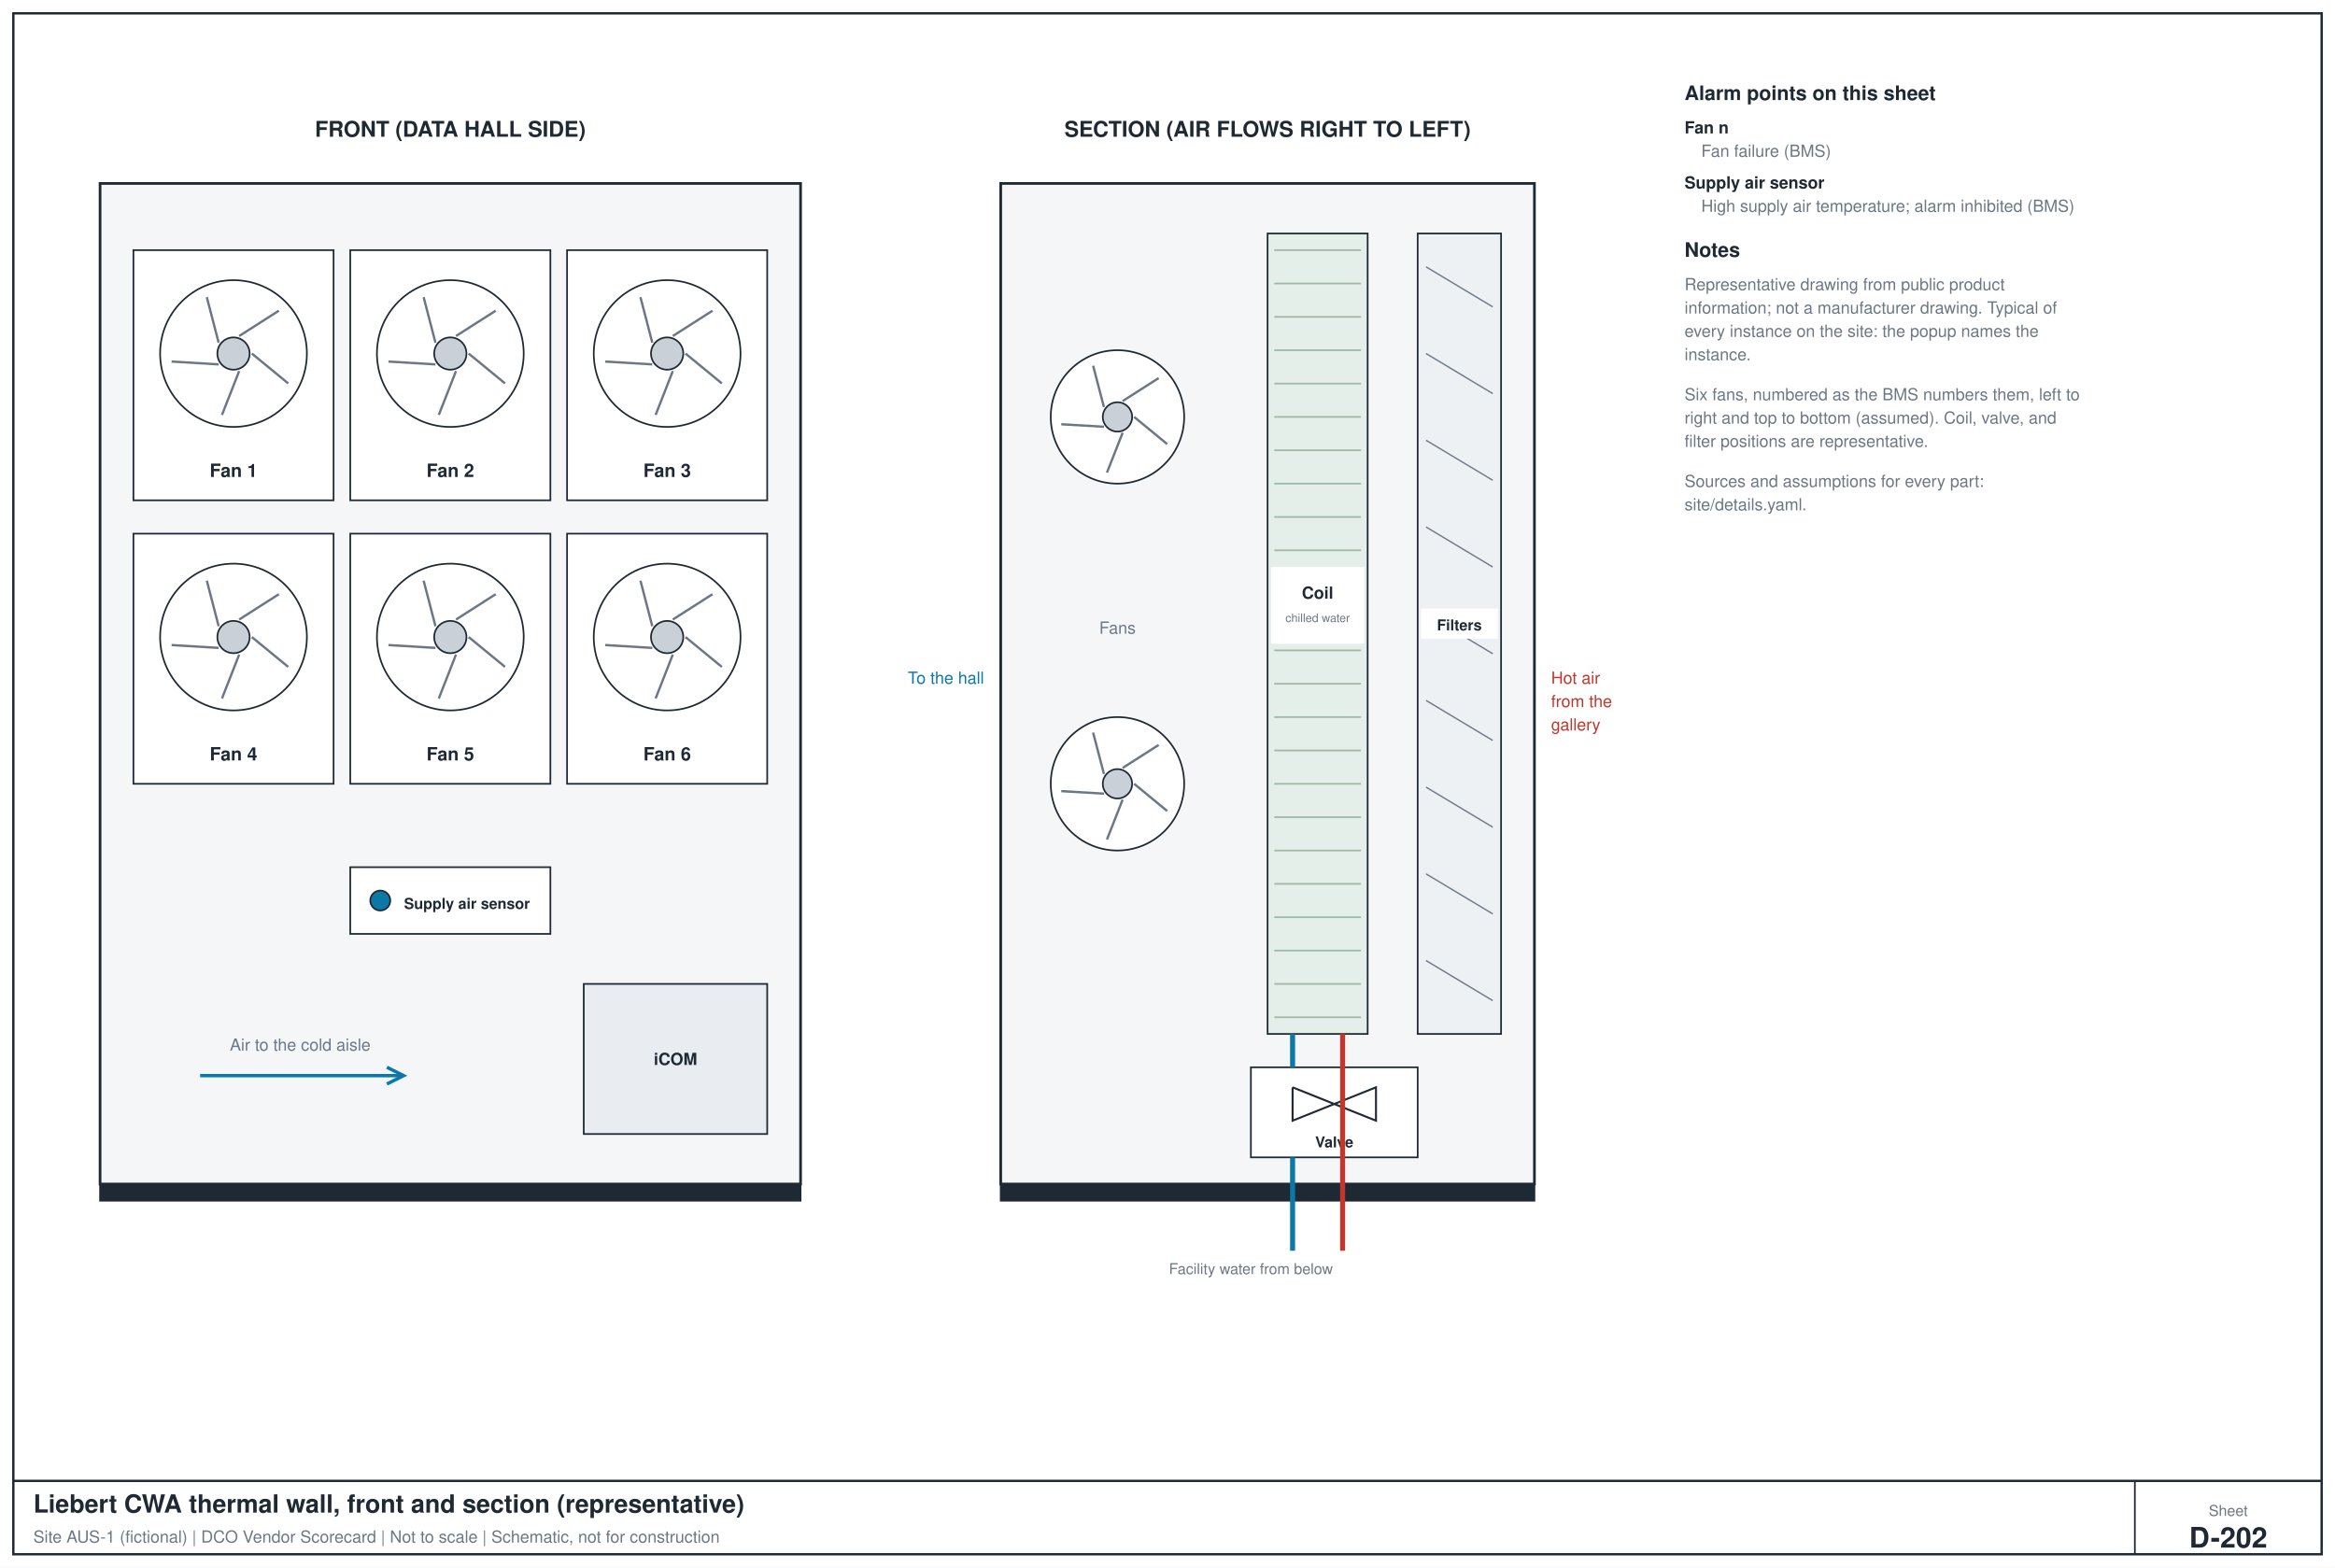
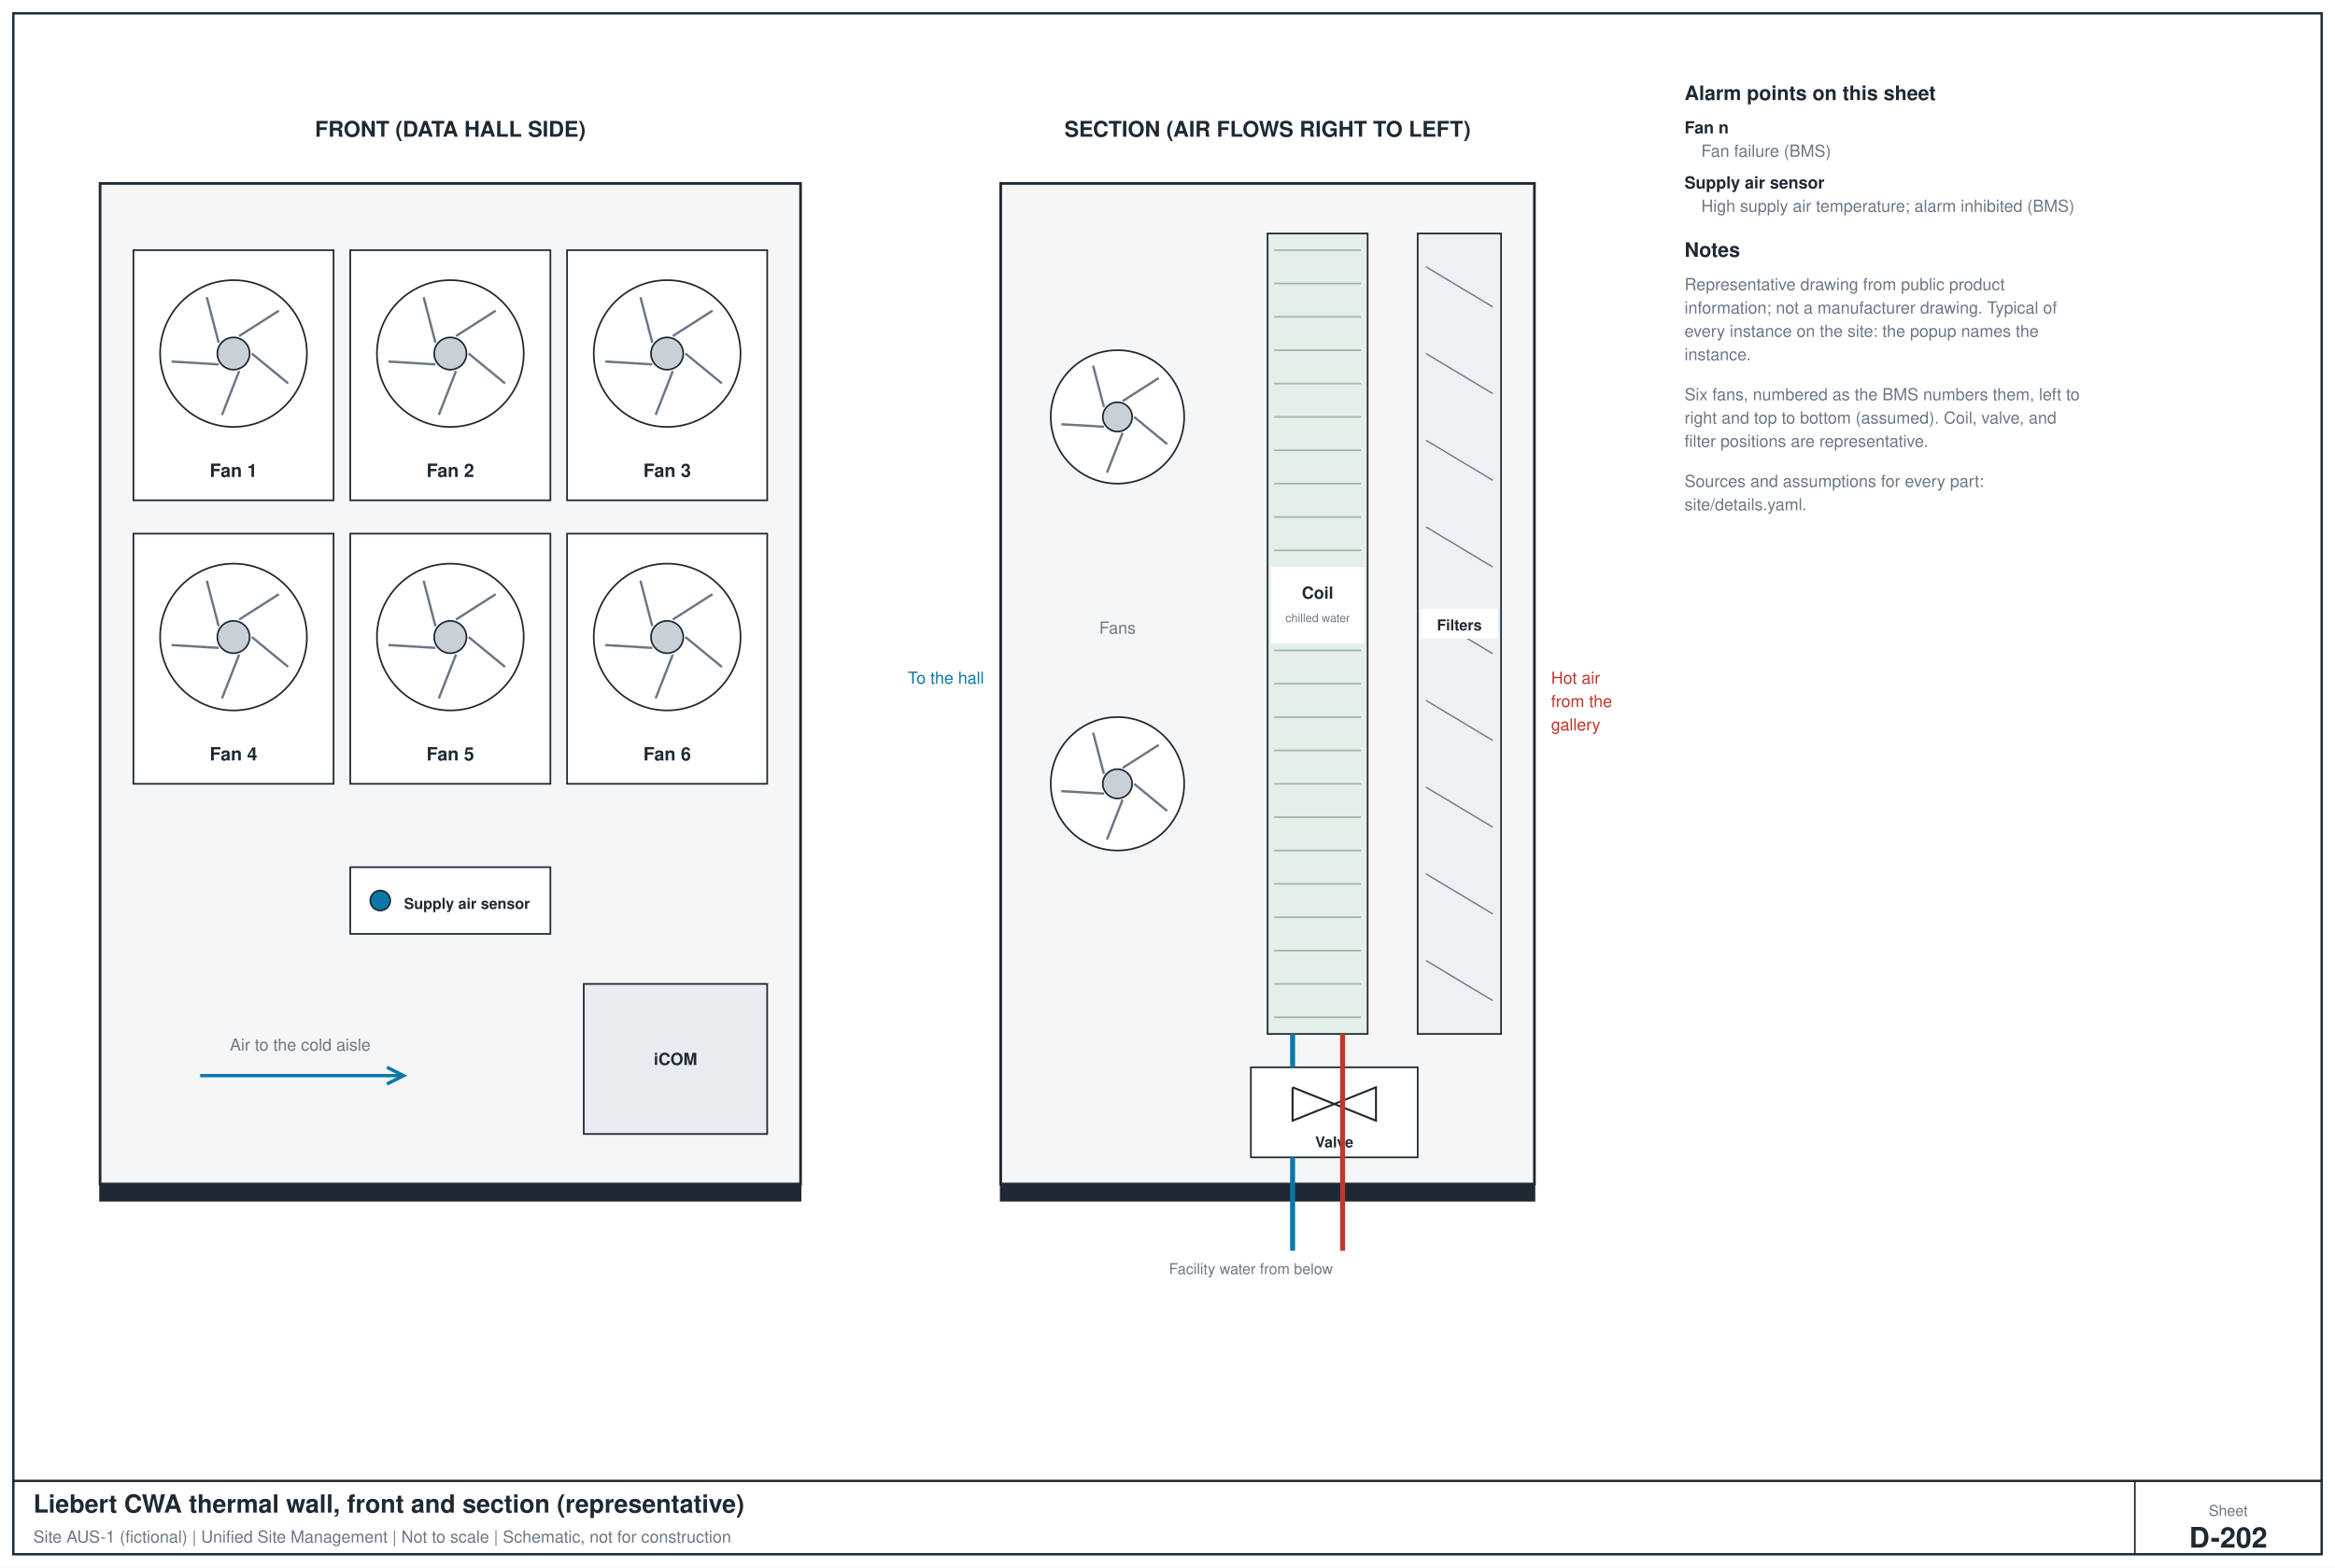
<svg xmlns="http://www.w3.org/2000/svg" width="1400" height="940" viewBox="0 0 1400 940">
  <rect width="100%" height="100%" fill="#ffffff" />
  <text x="270.0" y="82.0" font-family="Helvetica, Arial, sans-serif" font-size="13" text-anchor="middle" fill="#1e2933" font-weight="bold">FRONT (DATA HALL SIDE)</text>
  <rect x="60.0" y="110.0" width="420.0" height="600.0" rx="0" fill="#f4f6f8" stroke="#1e2933" stroke-width="1.6" />
  <rect x="60.0" y="710.0" width="420.0" height="10.0" rx="0" fill="#1e2933" stroke="#1e2933" stroke-width="1.0" />
  <rect x="80.0" y="150.0" width="120.0" height="150.0" rx="0" fill="#ffffff" stroke="#1e2933" stroke-width="1.0" />
  <circle cx="140.0" cy="212.0" r="44" fill="#ffffff" stroke="#1e2933" stroke-width="1.0" />
  <circle cx="140.0" cy="212.0" r="9.68" fill="#c9d0d8" stroke="#1e2933" stroke-width="1.0" />
  <line x1="151.0" y1="212.0" x2="172.8" y2="229.9" stroke="#6b7785" stroke-width="1.4" />
  <line x1="143.4" y1="222.5" x2="133.1" y2="248.8" stroke="#6b7785" stroke-width="1.4" />
  <line x1="131.1" y1="218.5" x2="102.9" y2="216.8" stroke="#6b7785" stroke-width="1.4" />
  <line x1="131.1" y1="205.5" x2="124.0" y2="178.2" stroke="#6b7785" stroke-width="1.4" />
  <line x1="143.4" y1="201.5" x2="167.2" y2="186.3" stroke="#6b7785" stroke-width="1.4" />
  <text x="140.0" y="286.0" font-family="Helvetica, Arial, sans-serif" font-size="11" text-anchor="middle" fill="#1e2933" font-weight="bold">Fan 1</text>
  <rect x="210.0" y="150.0" width="120.0" height="150.0" rx="0" fill="#ffffff" stroke="#1e2933" stroke-width="1.0" />
  <circle cx="270.0" cy="212.0" r="44" fill="#ffffff" stroke="#1e2933" stroke-width="1.0" />
  <circle cx="270.0" cy="212.0" r="9.68" fill="#c9d0d8" stroke="#1e2933" stroke-width="1.0" />
  <line x1="281.0" y1="212.0" x2="302.8" y2="229.9" stroke="#6b7785" stroke-width="1.4" />
  <line x1="273.4" y1="222.5" x2="263.1" y2="248.8" stroke="#6b7785" stroke-width="1.4" />
  <line x1="261.1" y1="218.5" x2="232.9" y2="216.8" stroke="#6b7785" stroke-width="1.4" />
  <line x1="261.1" y1="205.5" x2="254.0" y2="178.2" stroke="#6b7785" stroke-width="1.4" />
  <line x1="273.4" y1="201.5" x2="297.2" y2="186.3" stroke="#6b7785" stroke-width="1.4" />
  <text x="270.0" y="286.0" font-family="Helvetica, Arial, sans-serif" font-size="11" text-anchor="middle" fill="#1e2933" font-weight="bold">Fan 2</text>
  <rect x="340.0" y="150.0" width="120.0" height="150.0" rx="0" fill="#ffffff" stroke="#1e2933" stroke-width="1.0" />
  <circle cx="400.0" cy="212.0" r="44" fill="#ffffff" stroke="#1e2933" stroke-width="1.0" />
  <circle cx="400.0" cy="212.0" r="9.68" fill="#c9d0d8" stroke="#1e2933" stroke-width="1.0" />
  <line x1="411.0" y1="212.0" x2="432.8" y2="229.9" stroke="#6b7785" stroke-width="1.4" />
  <line x1="403.4" y1="222.5" x2="393.1" y2="248.8" stroke="#6b7785" stroke-width="1.4" />
  <line x1="391.1" y1="218.5" x2="362.9" y2="216.8" stroke="#6b7785" stroke-width="1.4" />
  <line x1="391.1" y1="205.5" x2="384.0" y2="178.2" stroke="#6b7785" stroke-width="1.4" />
  <line x1="403.4" y1="201.5" x2="427.2" y2="186.3" stroke="#6b7785" stroke-width="1.4" />
  <text x="400.0" y="286.0" font-family="Helvetica, Arial, sans-serif" font-size="11" text-anchor="middle" fill="#1e2933" font-weight="bold">Fan 3</text>
  <rect x="80.0" y="320.0" width="120.0" height="150.0" rx="0" fill="#ffffff" stroke="#1e2933" stroke-width="1.0" />
  <circle cx="140.0" cy="382.0" r="44" fill="#ffffff" stroke="#1e2933" stroke-width="1.0" />
  <circle cx="140.0" cy="382.0" r="9.68" fill="#c9d0d8" stroke="#1e2933" stroke-width="1.0" />
  <line x1="151.0" y1="382.0" x2="172.8" y2="399.9" stroke="#6b7785" stroke-width="1.4" />
  <line x1="143.4" y1="392.5" x2="133.1" y2="418.8" stroke="#6b7785" stroke-width="1.4" />
  <line x1="131.1" y1="388.5" x2="102.9" y2="386.8" stroke="#6b7785" stroke-width="1.4" />
  <line x1="131.1" y1="375.5" x2="124.0" y2="348.2" stroke="#6b7785" stroke-width="1.4" />
  <line x1="143.4" y1="371.5" x2="167.2" y2="356.3" stroke="#6b7785" stroke-width="1.4" />
  <text x="140.0" y="456.0" font-family="Helvetica, Arial, sans-serif" font-size="11" text-anchor="middle" fill="#1e2933" font-weight="bold">Fan 4</text>
  <rect x="210.0" y="320.0" width="120.0" height="150.0" rx="0" fill="#ffffff" stroke="#1e2933" stroke-width="1.0" />
  <circle cx="270.0" cy="382.0" r="44" fill="#ffffff" stroke="#1e2933" stroke-width="1.0" />
  <circle cx="270.0" cy="382.0" r="9.68" fill="#c9d0d8" stroke="#1e2933" stroke-width="1.0" />
  <line x1="281.0" y1="382.0" x2="302.8" y2="399.9" stroke="#6b7785" stroke-width="1.4" />
  <line x1="273.4" y1="392.5" x2="263.1" y2="418.8" stroke="#6b7785" stroke-width="1.4" />
  <line x1="261.1" y1="388.5" x2="232.9" y2="386.8" stroke="#6b7785" stroke-width="1.4" />
  <line x1="261.1" y1="375.5" x2="254.0" y2="348.2" stroke="#6b7785" stroke-width="1.4" />
  <line x1="273.4" y1="371.5" x2="297.2" y2="356.3" stroke="#6b7785" stroke-width="1.4" />
  <text x="270.0" y="456.0" font-family="Helvetica, Arial, sans-serif" font-size="11" text-anchor="middle" fill="#1e2933" font-weight="bold">Fan 5</text>
  <rect x="340.0" y="320.0" width="120.0" height="150.0" rx="0" fill="#ffffff" stroke="#1e2933" stroke-width="1.0" />
  <circle cx="400.0" cy="382.0" r="44" fill="#ffffff" stroke="#1e2933" stroke-width="1.0" />
  <circle cx="400.0" cy="382.0" r="9.68" fill="#c9d0d8" stroke="#1e2933" stroke-width="1.0" />
  <line x1="411.0" y1="382.0" x2="432.8" y2="399.9" stroke="#6b7785" stroke-width="1.4" />
  <line x1="403.4" y1="392.5" x2="393.1" y2="418.8" stroke="#6b7785" stroke-width="1.4" />
  <line x1="391.1" y1="388.5" x2="362.9" y2="386.8" stroke="#6b7785" stroke-width="1.4" />
  <line x1="391.1" y1="375.5" x2="384.0" y2="348.2" stroke="#6b7785" stroke-width="1.4" />
  <line x1="403.4" y1="371.5" x2="427.2" y2="356.3" stroke="#6b7785" stroke-width="1.4" />
  <text x="400.0" y="456.0" font-family="Helvetica, Arial, sans-serif" font-size="11" text-anchor="middle" fill="#1e2933" font-weight="bold">Fan 6</text>
  <rect x="210.0" y="520.0" width="120.0" height="40.0" rx="0" fill="#ffffff" stroke="#1e2933" stroke-width="1.0" />
  <circle cx="228.0" cy="540.0" r="6" fill="#0b78a8" stroke="#1e2933" stroke-width="1.0" />
  <text x="280.0" y="545.0" font-family="Helvetica, Arial, sans-serif" font-size="9" text-anchor="middle" fill="#1e2933" font-weight="bold">Supply air sensor</text>
  <rect x="350.0" y="590.0" width="110.0" height="90.0" rx="0" fill="#e9edf1" stroke="#1e2933" stroke-width="1.0" />
  <text x="405.0" y="638.6" font-family="Helvetica, Arial, sans-serif" font-size="10" text-anchor="middle" fill="#1e2933" font-weight="bold">iCOM</text>
  <text x="180.0" y="630.0" font-family="Helvetica, Arial, sans-serif" font-size="10" text-anchor="middle" fill="#6b7785" font-weight="normal">Air to the cold aisle</text>
  <line x1="120.0" y1="645.0" x2="240.0" y2="645.0" stroke="#0b78a8" stroke-width="2" />
  <polyline points="232.0,640.0 242.0,645.0 232.0,650.0" fill="none" stroke="#0b78a8" stroke-width="2" />
  <text x="760.0" y="82.0" font-family="Helvetica, Arial, sans-serif" font-size="13" text-anchor="middle" fill="#1e2933" font-weight="bold">SECTION (AIR FLOWS RIGHT TO LEFT)</text>
  <rect x="600.0" y="110.0" width="320.0" height="600.0" rx="0" fill="#f4f6f8" stroke="#1e2933" stroke-width="1.6" />
  <rect x="600.0" y="710.0" width="320.0" height="10.0" rx="0" fill="#1e2933" stroke="#1e2933" stroke-width="1.0" />
  <rect x="850.0" y="140.0" width="50.0" height="480.0" rx="0" fill="#eef1f4" stroke="#1e2933" stroke-width="1.0" />
  <line x1="855.0" y1="160.0" x2="895.0" y2="184.0" stroke="#6b7785" stroke-width="0.8" />
  <line x1="855.0" y1="212.0" x2="895.0" y2="236.0" stroke="#6b7785" stroke-width="0.8" />
  <line x1="855.0" y1="264.0" x2="895.0" y2="288.0" stroke="#6b7785" stroke-width="0.8" />
  <line x1="855.0" y1="316.0" x2="895.0" y2="340.0" stroke="#6b7785" stroke-width="0.8" />
  <line x1="855.0" y1="368.0" x2="895.0" y2="392.0" stroke="#6b7785" stroke-width="0.8" />
  <line x1="855.0" y1="420.0" x2="895.0" y2="444.0" stroke="#6b7785" stroke-width="0.8" />
  <line x1="855.0" y1="472.0" x2="895.0" y2="496.0" stroke="#6b7785" stroke-width="0.8" />
  <line x1="855.0" y1="524.0" x2="895.0" y2="548.0" stroke="#6b7785" stroke-width="0.8" />
  <line x1="855.0" y1="576.0" x2="895.0" y2="600.0" stroke="#6b7785" stroke-width="0.8" />
  <rect x="852.0" y="365.0" width="46.0" height="18.0" rx="0" fill="#ffffff" stroke="none" stroke-width="1.0" />
  <text x="875.0" y="378.0" font-family="Helvetica, Arial, sans-serif" font-size="9" text-anchor="middle" fill="#1e2933" font-weight="bold">Filters</text>
  <rect x="760.0" y="140.0" width="60.0" height="480.0" rx="0" fill="#e3efe8" stroke="#1e2933" stroke-width="1.0" />
  <line x1="764.0" y1="150.0" x2="816.0" y2="150.0" stroke="#9fb9a9" stroke-width="1" />
  <line x1="764.0" y1="170.0" x2="816.0" y2="170.0" stroke="#9fb9a9" stroke-width="1" />
  <line x1="764.0" y1="190.0" x2="816.0" y2="190.0" stroke="#9fb9a9" stroke-width="1" />
  <line x1="764.0" y1="210.0" x2="816.0" y2="210.0" stroke="#9fb9a9" stroke-width="1" />
  <line x1="764.0" y1="230.0" x2="816.0" y2="230.0" stroke="#9fb9a9" stroke-width="1" />
  <line x1="764.0" y1="250.0" x2="816.0" y2="250.0" stroke="#9fb9a9" stroke-width="1" />
  <line x1="764.0" y1="270.0" x2="816.0" y2="270.0" stroke="#9fb9a9" stroke-width="1" />
  <line x1="764.0" y1="290.0" x2="816.0" y2="290.0" stroke="#9fb9a9" stroke-width="1" />
  <line x1="764.0" y1="310.0" x2="816.0" y2="310.0" stroke="#9fb9a9" stroke-width="1" />
  <line x1="764.0" y1="330.0" x2="816.0" y2="330.0" stroke="#9fb9a9" stroke-width="1" />
  <line x1="764.0" y1="350.0" x2="816.0" y2="350.0" stroke="#9fb9a9" stroke-width="1" />
  <line x1="764.0" y1="370.0" x2="816.0" y2="370.0" stroke="#9fb9a9" stroke-width="1" />
  <line x1="764.0" y1="390.0" x2="816.0" y2="390.0" stroke="#9fb9a9" stroke-width="1" />
  <line x1="764.0" y1="410.0" x2="816.0" y2="410.0" stroke="#9fb9a9" stroke-width="1" />
  <line x1="764.0" y1="430.0" x2="816.0" y2="430.0" stroke="#9fb9a9" stroke-width="1" />
  <line x1="764.0" y1="450.0" x2="816.0" y2="450.0" stroke="#9fb9a9" stroke-width="1" />
  <line x1="764.0" y1="470.0" x2="816.0" y2="470.0" stroke="#9fb9a9" stroke-width="1" />
  <line x1="764.0" y1="490.0" x2="816.0" y2="490.0" stroke="#9fb9a9" stroke-width="1" />
  <line x1="764.0" y1="510.0" x2="816.0" y2="510.0" stroke="#9fb9a9" stroke-width="1" />
  <line x1="764.0" y1="530.0" x2="816.0" y2="530.0" stroke="#9fb9a9" stroke-width="1" />
  <line x1="764.0" y1="550.0" x2="816.0" y2="550.0" stroke="#9fb9a9" stroke-width="1" />
  <line x1="764.0" y1="570.0" x2="816.0" y2="570.0" stroke="#9fb9a9" stroke-width="1" />
  <line x1="764.0" y1="590.0" x2="816.0" y2="590.0" stroke="#9fb9a9" stroke-width="1" />
  <line x1="764.0" y1="610.0" x2="816.0" y2="610.0" stroke="#9fb9a9" stroke-width="1" />
  <rect x="762.0" y="340.0" width="56.0" height="46.0" rx="0" fill="#ffffff" stroke="none" stroke-width="1.0" />
  <text x="790.0" y="359.0" font-family="Helvetica, Arial, sans-serif" font-size="10" text-anchor="middle" fill="#1e2933" font-weight="bold">Coil</text>
  <text x="790.0" y="373.0" font-family="Helvetica, Arial, sans-serif" font-size="7" text-anchor="middle" fill="#6b7785" font-weight="normal">chilled water</text>
  <circle cx="670.0" cy="250.0" r="40" fill="#ffffff" stroke="#1e2933" stroke-width="1.0" />
  <circle cx="670.0" cy="250.0" r="8.8" fill="#c9d0d8" stroke="#1e2933" stroke-width="1.0" />
  <line x1="680.0" y1="250.0" x2="699.8" y2="266.3" stroke="#6b7785" stroke-width="1.4" />
  <line x1="673.1" y1="259.5" x2="663.7" y2="283.4" stroke="#6b7785" stroke-width="1.4" />
  <line x1="661.9" y1="255.9" x2="636.3" y2="254.4" stroke="#6b7785" stroke-width="1.4" />
  <line x1="661.9" y1="244.1" x2="655.4" y2="219.3" stroke="#6b7785" stroke-width="1.4" />
  <line x1="673.1" y1="240.5" x2="694.7" y2="226.7" stroke="#6b7785" stroke-width="1.4" />
  <circle cx="670.0" cy="470.0" r="40" fill="#ffffff" stroke="#1e2933" stroke-width="1.0" />
  <circle cx="670.0" cy="470.0" r="8.8" fill="#c9d0d8" stroke="#1e2933" stroke-width="1.0" />
  <line x1="680.0" y1="470.0" x2="699.8" y2="486.3" stroke="#6b7785" stroke-width="1.4" />
  <line x1="673.1" y1="479.5" x2="663.7" y2="503.4" stroke="#6b7785" stroke-width="1.4" />
  <line x1="661.9" y1="475.9" x2="636.3" y2="474.4" stroke="#6b7785" stroke-width="1.4" />
  <line x1="661.9" y1="464.1" x2="655.4" y2="439.3" stroke="#6b7785" stroke-width="1.4" />
  <line x1="673.1" y1="460.5" x2="694.7" y2="446.7" stroke="#6b7785" stroke-width="1.4" />
  <text x="670.0" y="380.0" font-family="Helvetica, Arial, sans-serif" font-size="10" text-anchor="middle" fill="#6b7785" font-weight="normal">Fans</text>
  <rect x="750.0" y="640.0" width="100.0" height="54.0" rx="0" fill="#ffffff" stroke="#1e2933" stroke-width="1.0" />
  <polyline points="775.0,652.0 825.0,672.0 825.0,652.0 775.0,672.0 775.0,652.0" fill="none" stroke="#1e2933" stroke-width="1.2" />
  <text x="800.0" y="688.0" font-family="Helvetica, Arial, sans-serif" font-size="9" text-anchor="middle" fill="#1e2933" font-weight="bold">Valve</text>
  <line x1="775.0" y1="640.0" x2="775.0" y2="620.0" stroke="#0b78a8" stroke-width="3" />
  <line x1="805.0" y1="620.0" x2="805.0" y2="750.0" stroke="#c2362b" stroke-width="3" />
  <line x1="775.0" y1="694.0" x2="775.0" y2="750.0" stroke="#0b78a8" stroke-width="3" />
  <text x="750.0" y="764.0" font-family="Helvetica, Arial, sans-serif" font-size="9" text-anchor="middle" fill="#6b7785" font-weight="normal">Facility water from below</text>
  <text x="930.0" y="410.0" font-family="Helvetica, Arial, sans-serif" font-size="10" text-anchor="start" fill="#c2362b" font-weight="normal">Hot air</text>
  <text x="930.0" y="424.0" font-family="Helvetica, Arial, sans-serif" font-size="10" text-anchor="start" fill="#c2362b" font-weight="normal">from the</text>
  <text x="930.0" y="438.0" font-family="Helvetica, Arial, sans-serif" font-size="10" text-anchor="start" fill="#c2362b" font-weight="normal">gallery</text>
  <text x="590.0" y="410.0" font-family="Helvetica, Arial, sans-serif" font-size="10" text-anchor="end" fill="#0b78a8" font-weight="normal">To the hall</text>
  <text x="1010.0" y="60.0" font-family="Helvetica, Arial, sans-serif" font-size="12" text-anchor="start" fill="#1e2933" font-weight="bold">Alarm points on this sheet</text>
  <text x="1010.0" y="80.0" font-family="Helvetica, Arial, sans-serif" font-size="10" text-anchor="start" fill="#1e2933" font-weight="bold">Fan n</text>
  <text x="1020.0" y="94.0" font-family="Helvetica, Arial, sans-serif" font-size="10" text-anchor="start" fill="#6b7785" font-weight="normal">Fan failure (BMS)</text>
  <text x="1010.0" y="113.0" font-family="Helvetica, Arial, sans-serif" font-size="10" text-anchor="start" fill="#1e2933" font-weight="bold">Supply air sensor</text>
  <text x="1020.0" y="127.0" font-family="Helvetica, Arial, sans-serif" font-size="10" text-anchor="start" fill="#6b7785" font-weight="normal">High supply air temperature; alarm inhibited (BMS)</text>
  <text x="1010.0" y="154.0" font-family="Helvetica, Arial, sans-serif" font-size="12" text-anchor="start" fill="#1e2933" font-weight="bold">Notes</text>
  <text x="1010.0" y="174.0" font-family="Helvetica, Arial, sans-serif" font-size="10" text-anchor="start" fill="#6b7785" font-weight="normal">Representative drawing from public product</text>
  <text x="1010.0" y="188.0" font-family="Helvetica, Arial, sans-serif" font-size="10" text-anchor="start" fill="#6b7785" font-weight="normal">information; not a manufacturer drawing. Typical of</text>
  <text x="1010.0" y="202.0" font-family="Helvetica, Arial, sans-serif" font-size="10" text-anchor="start" fill="#6b7785" font-weight="normal">every instance on the site: the popup names the</text>
  <text x="1010.0" y="216.0" font-family="Helvetica, Arial, sans-serif" font-size="10" text-anchor="start" fill="#6b7785" font-weight="normal">instance.</text>
  <text x="1010.0" y="240.0" font-family="Helvetica, Arial, sans-serif" font-size="10" text-anchor="start" fill="#6b7785" font-weight="normal">Six fans, numbered as the BMS numbers them, left to</text>
  <text x="1010.0" y="254.0" font-family="Helvetica, Arial, sans-serif" font-size="10" text-anchor="start" fill="#6b7785" font-weight="normal">right and top to bottom (assumed). Coil, valve, and</text>
  <text x="1010.0" y="268.0" font-family="Helvetica, Arial, sans-serif" font-size="10" text-anchor="start" fill="#6b7785" font-weight="normal">filter positions are representative.</text>
  <text x="1010.0" y="292.0" font-family="Helvetica, Arial, sans-serif" font-size="10" text-anchor="start" fill="#6b7785" font-weight="normal">Sources and assumptions for every part:</text>
  <text x="1010.0" y="306.0" font-family="Helvetica, Arial, sans-serif" font-size="10" text-anchor="start" fill="#6b7785" font-weight="normal">site/details.yaml.</text>
  <rect x="8.0" y="8.0" width="1384.0" height="924.0" rx="0" fill="none" stroke="#1e2933" stroke-width="1.4" />
  <line x1="8.0" y1="888.0" x2="1392.0" y2="888.0" stroke="#1e2933" stroke-width="1.4" />
  <text x="20.0" y="907.0" font-family="Helvetica, Arial, sans-serif" font-size="15" text-anchor="start" fill="#1e2933" font-weight="bold">Liebert CWA thermal wall, front and section (representative)</text>
-   <text x="20.0" y="925.0" font-family="Helvetica, Arial, sans-serif" font-size="10" text-anchor="start" fill="#6b7785" font-weight="normal">Site AUS-1 (fictional)  |  DCO Vendor Scorecard  |  Not to scale  |  Schematic, not for construction</text>
+   <text x="20.0" y="925.0" font-family="Helvetica, Arial, sans-serif" font-size="10" text-anchor="start" fill="#6b7785" font-weight="normal">Site AUS-1 (fictional)  |  Unified Site Management  |  Not to scale  |  Schematic, not for construction</text>
  <line x1="1280.0" y1="888.0" x2="1280.0" y2="932.0" stroke="#1e2933" stroke-width="1.0" />
  <text x="1336.0" y="909.0" font-family="Helvetica, Arial, sans-serif" font-size="9" text-anchor="middle" fill="#6b7785" font-weight="normal">Sheet</text>
  <text x="1336.0" y="928.0" font-family="Helvetica, Arial, sans-serif" font-size="17" text-anchor="middle" fill="#1e2933" font-weight="bold">D-202</text>
</svg>
